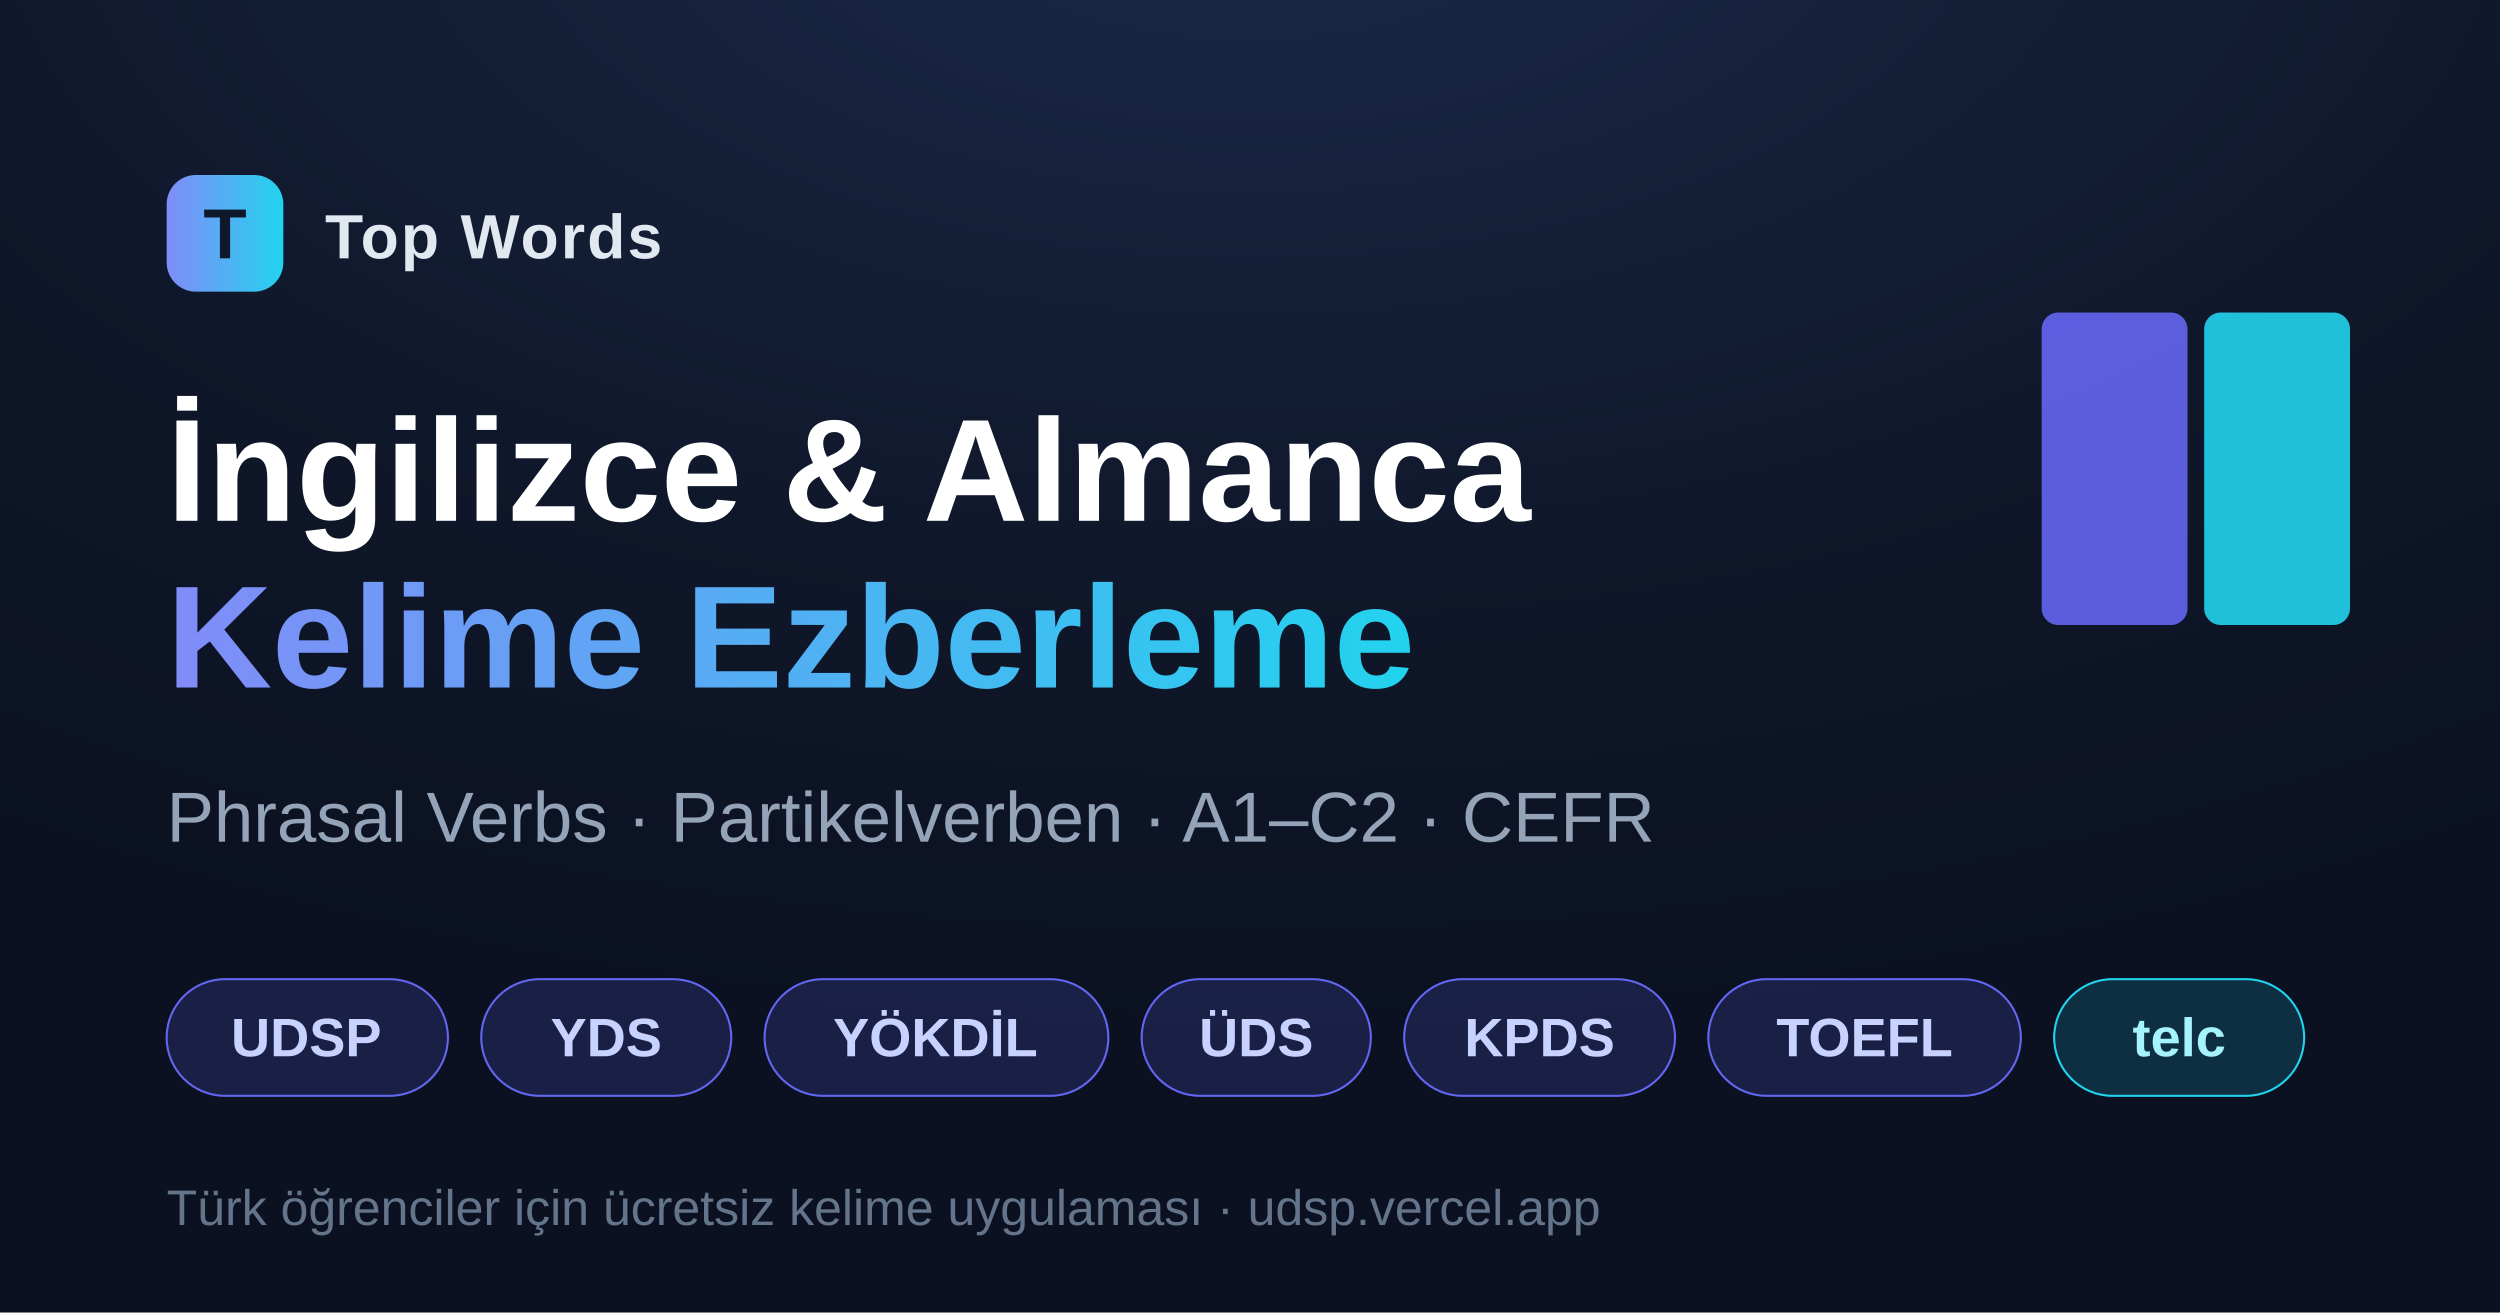
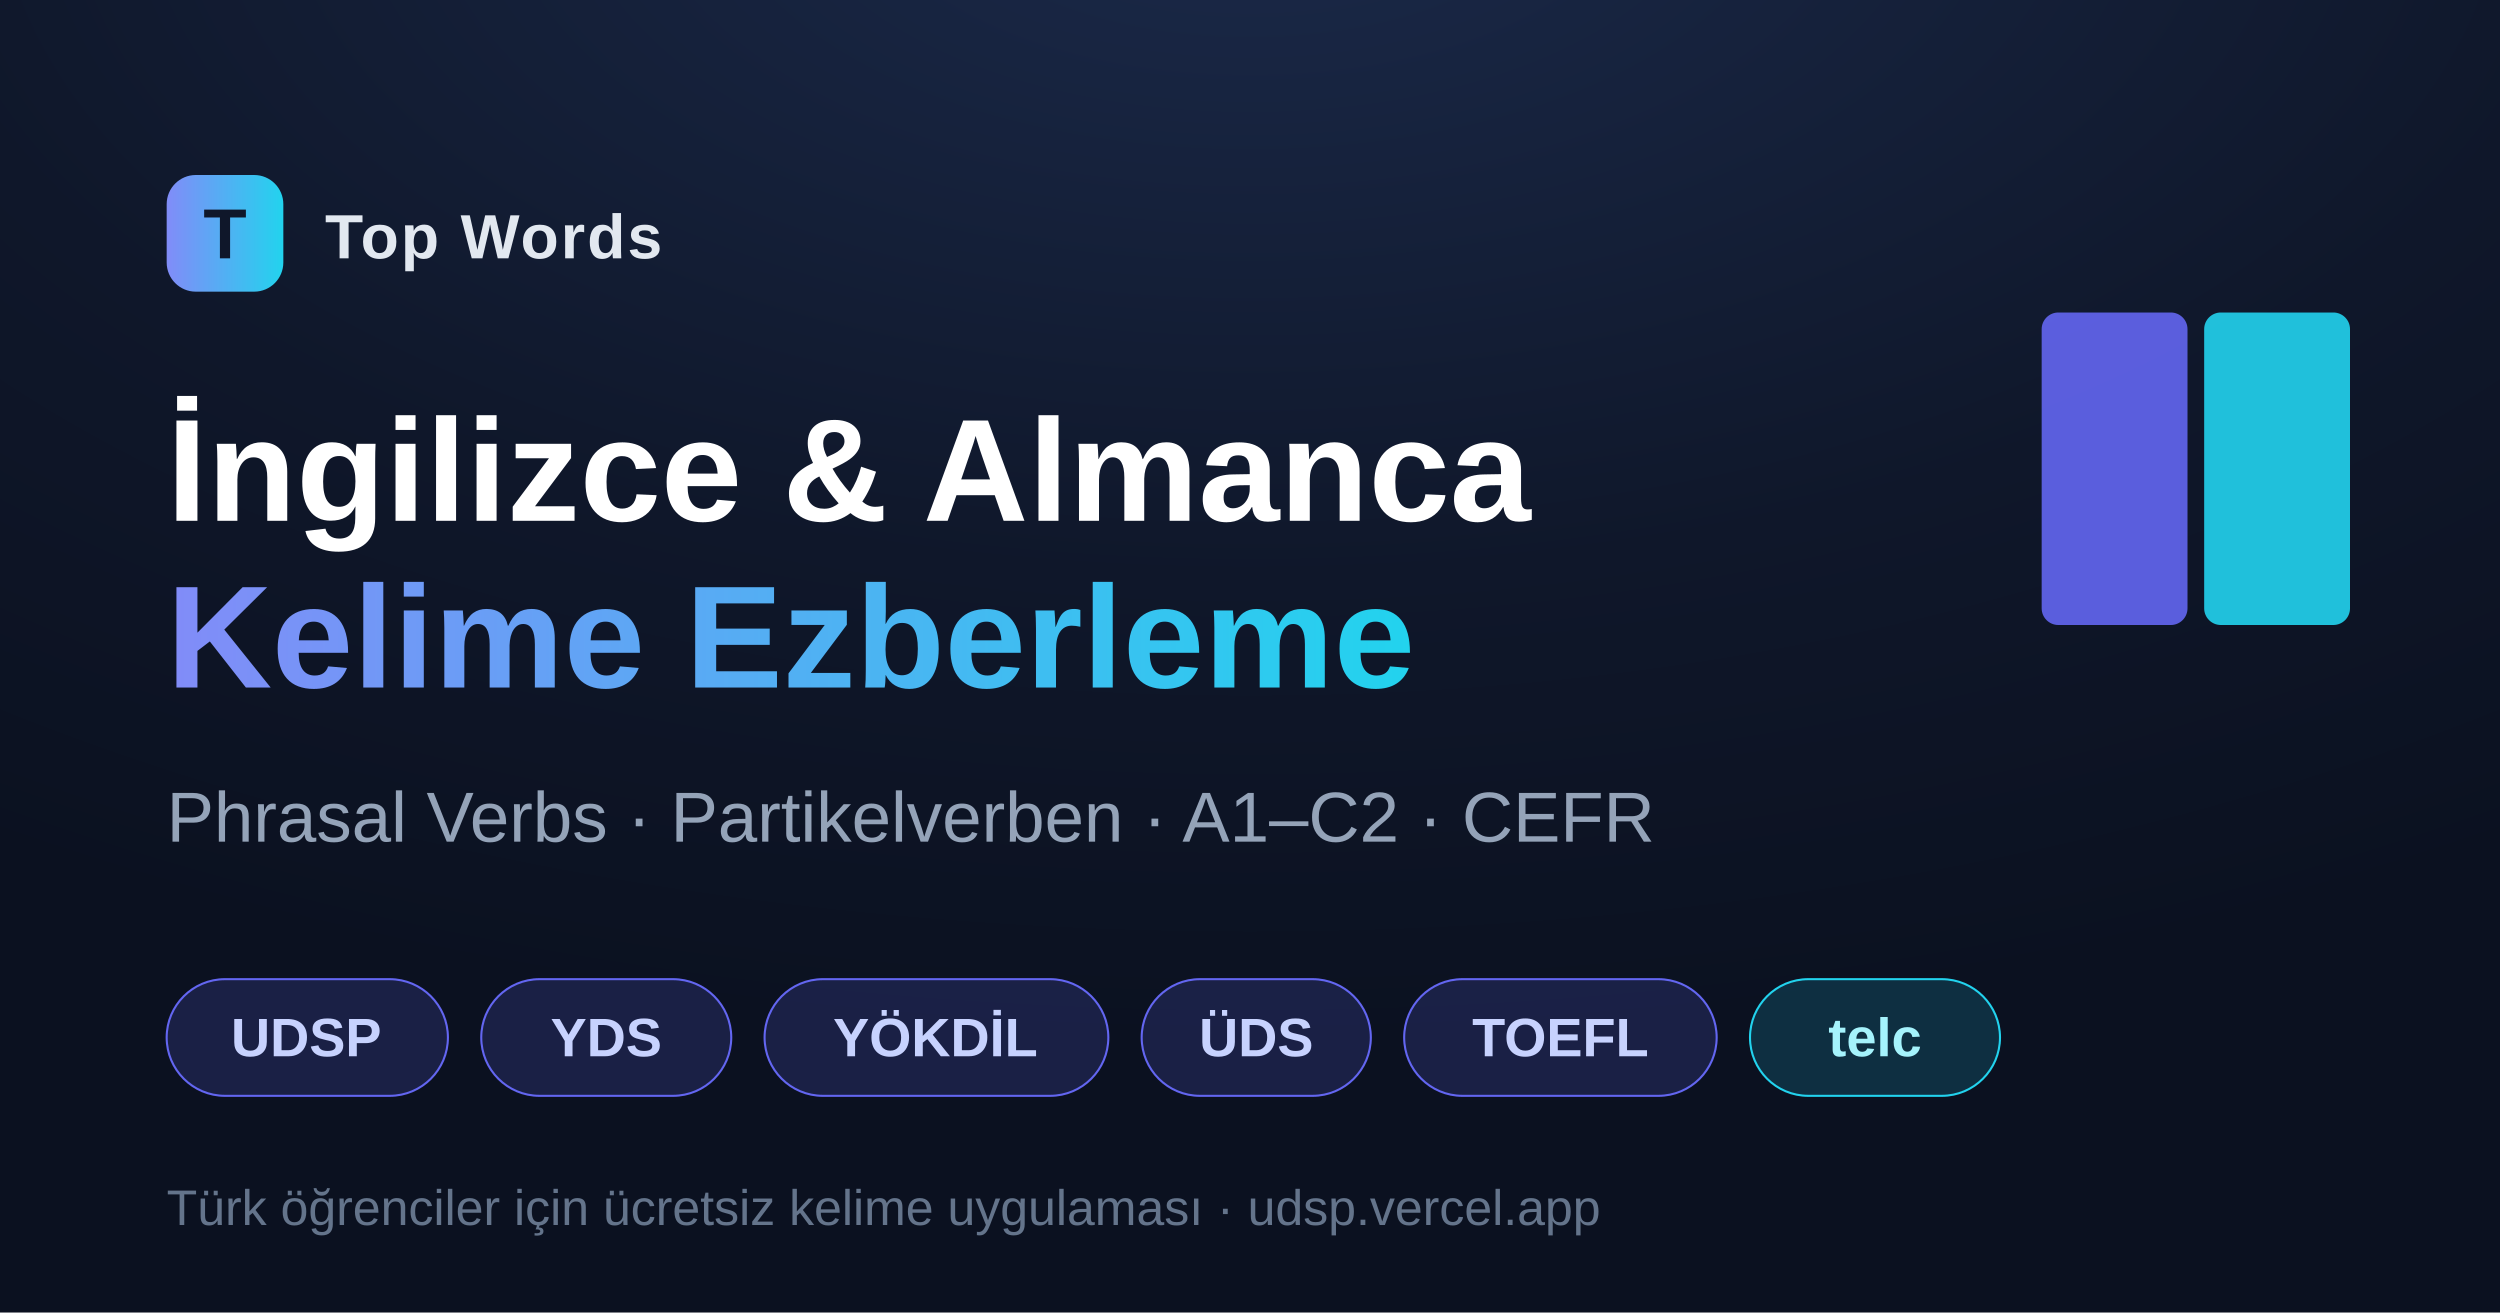
<svg xmlns="http://www.w3.org/2000/svg" width="1200" height="630" viewBox="0 0 1200 630" role="img" aria-label="Top Words – İngilizce ve Almanca sınav kelimeleri (UDSP, YDS, YÖKDİL, ÜDS, TOEFL, telc, CEFR)">
  <defs>
    <radialGradient id="bg" cx="50%" cy="-10%" r="90%">
      <stop offset="0" stop-color="#1b2a4a" />
      <stop offset="0.6" stop-color="#0f172a" />
      <stop offset="1" stop-color="#0b1120" />
    </radialGradient>
    <linearGradient id="accent" x1="0" y1="0" x2="1" y2="0">
      <stop offset="0" stop-color="#818cf8" />
      <stop offset="1" stop-color="#22d3ee" />
    </linearGradient>
  </defs>
  <rect width="1200" height="630" fill="url(#bg)" />
  <g transform="translate(80,86)">
    <rect x="0" y="-2" width="56" height="56" rx="14" fill="url(#accent)" />
    <text x="28" y="38" text-anchor="middle" font-family="Segoe UI, Arial, sans-serif" font-size="34" font-weight="800" fill="#0f172a">T</text>
    <text x="76" y="38" font-family="Segoe UI, Arial, sans-serif" font-size="30" font-weight="700" fill="#e2e8f0" letter-spacing="1">Top Words</text>
  </g>
  <text x="80" y="250" font-family="Segoe UI, Arial, sans-serif" font-size="70" font-weight="800" fill="#ffffff">İngilizce &amp; Almanca</text>
  <text x="80" y="330" font-family="Segoe UI, Arial, sans-serif" font-size="70" font-weight="800" fill="url(#accent)">Kelime Ezberleme</text>
  <text x="80" y="404" font-family="Segoe UI, Arial, sans-serif" font-size="34" font-weight="500" fill="#94a3b8">Phrasal Verbs · Partikelverben · A1–C2 · CEFR</text>
  <g font-family="Segoe UI, Arial, sans-serif" font-size="26" font-weight="600">
    <g transform="translate(80,470)">
      <rect width="135" height="56" rx="28" fill="rgba(99,102,241,0.18)" stroke="#6366f1" />
      <text x="67" y="37" text-anchor="middle" fill="#c7d2fe">UDSP</text>
    </g>
    <g transform="translate(231,470)">
      <rect width="120" height="56" rx="28" fill="rgba(99,102,241,0.18)" stroke="#6366f1" />
      <text x="60" y="37" text-anchor="middle" fill="#c7d2fe">YDS</text>
    </g>
    <g transform="translate(367,470)">
      <rect width="165" height="56" rx="28" fill="rgba(99,102,241,0.18)" stroke="#6366f1" />
      <text x="82" y="37" text-anchor="middle" fill="#c7d2fe">YÖKDİL</text>
    </g>
    <g transform="translate(548,470)">
      <rect width="110" height="56" rx="28" fill="rgba(99,102,241,0.18)" stroke="#6366f1" />
      <text x="55" y="37" text-anchor="middle" fill="#c7d2fe">ÜDS</text>
    </g>
    <g transform="translate(674,470)">
-       <rect width="130" height="56" rx="28" fill="rgba(99,102,241,0.18)" stroke="#6366f1" />
-       <text x="65" y="37" text-anchor="middle" fill="#c7d2fe">KPDS</text>
-     </g>
-     <g transform="translate(820,470)">
      <rect width="150" height="56" rx="28" fill="rgba(99,102,241,0.18)" stroke="#6366f1" />
      <text x="75" y="37" text-anchor="middle" fill="#c7d2fe">TOEFL</text>
    </g>
-     <g transform="translate(986,470)">
+     <g transform="translate(840,470)">
      <rect width="120" height="56" rx="28" fill="rgba(34,211,238,0.16)" stroke="#22d3ee" />
      <text x="60" y="37" text-anchor="middle" fill="#a5f3fc">telc</text>
    </g>
  </g>
  <g transform="translate(980,150)" opacity="0.9">
    <rect x="0" y="0" width="70" height="150" rx="8" fill="#6366f1" />
    <rect x="78" y="0" width="70" height="150" rx="8" fill="#22d3ee" />
  </g>
  <text x="80" y="588" font-family="Segoe UI, Arial, sans-serif" font-size="24" fill="#64748b">Türk öğrenciler için ücretsiz kelime uygulaması · udsp.vercel.app</text>
</svg>
